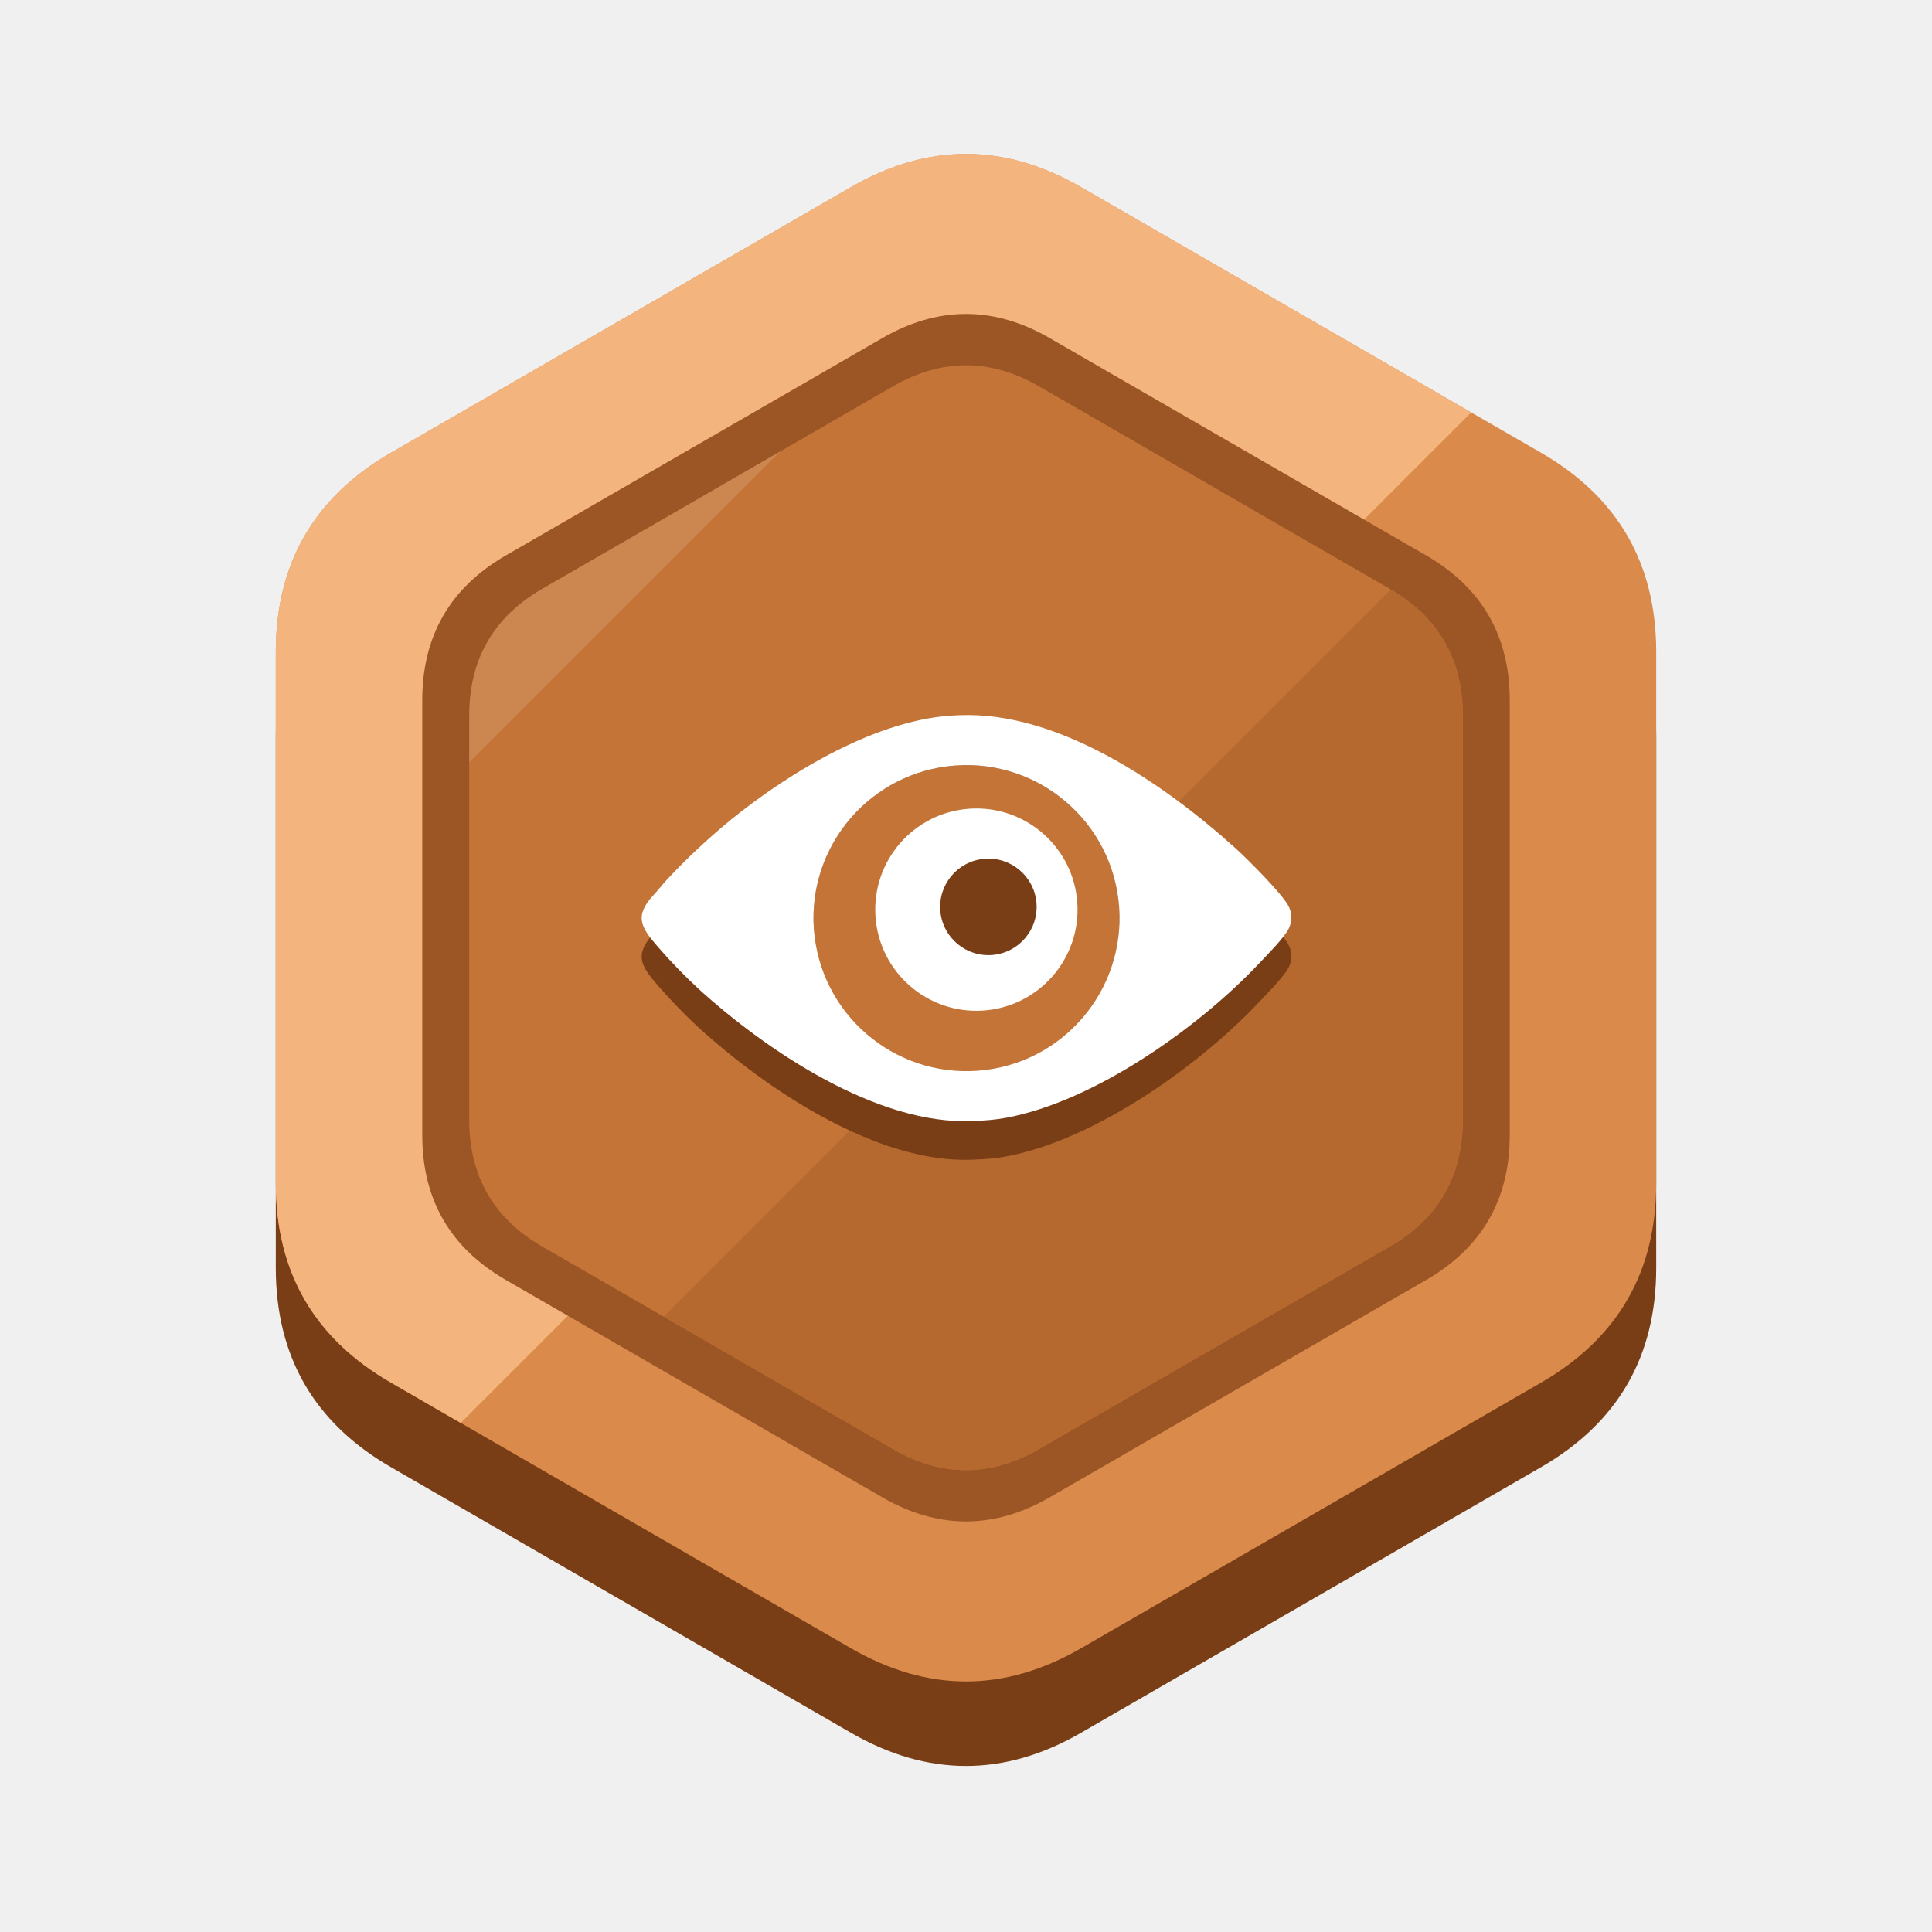
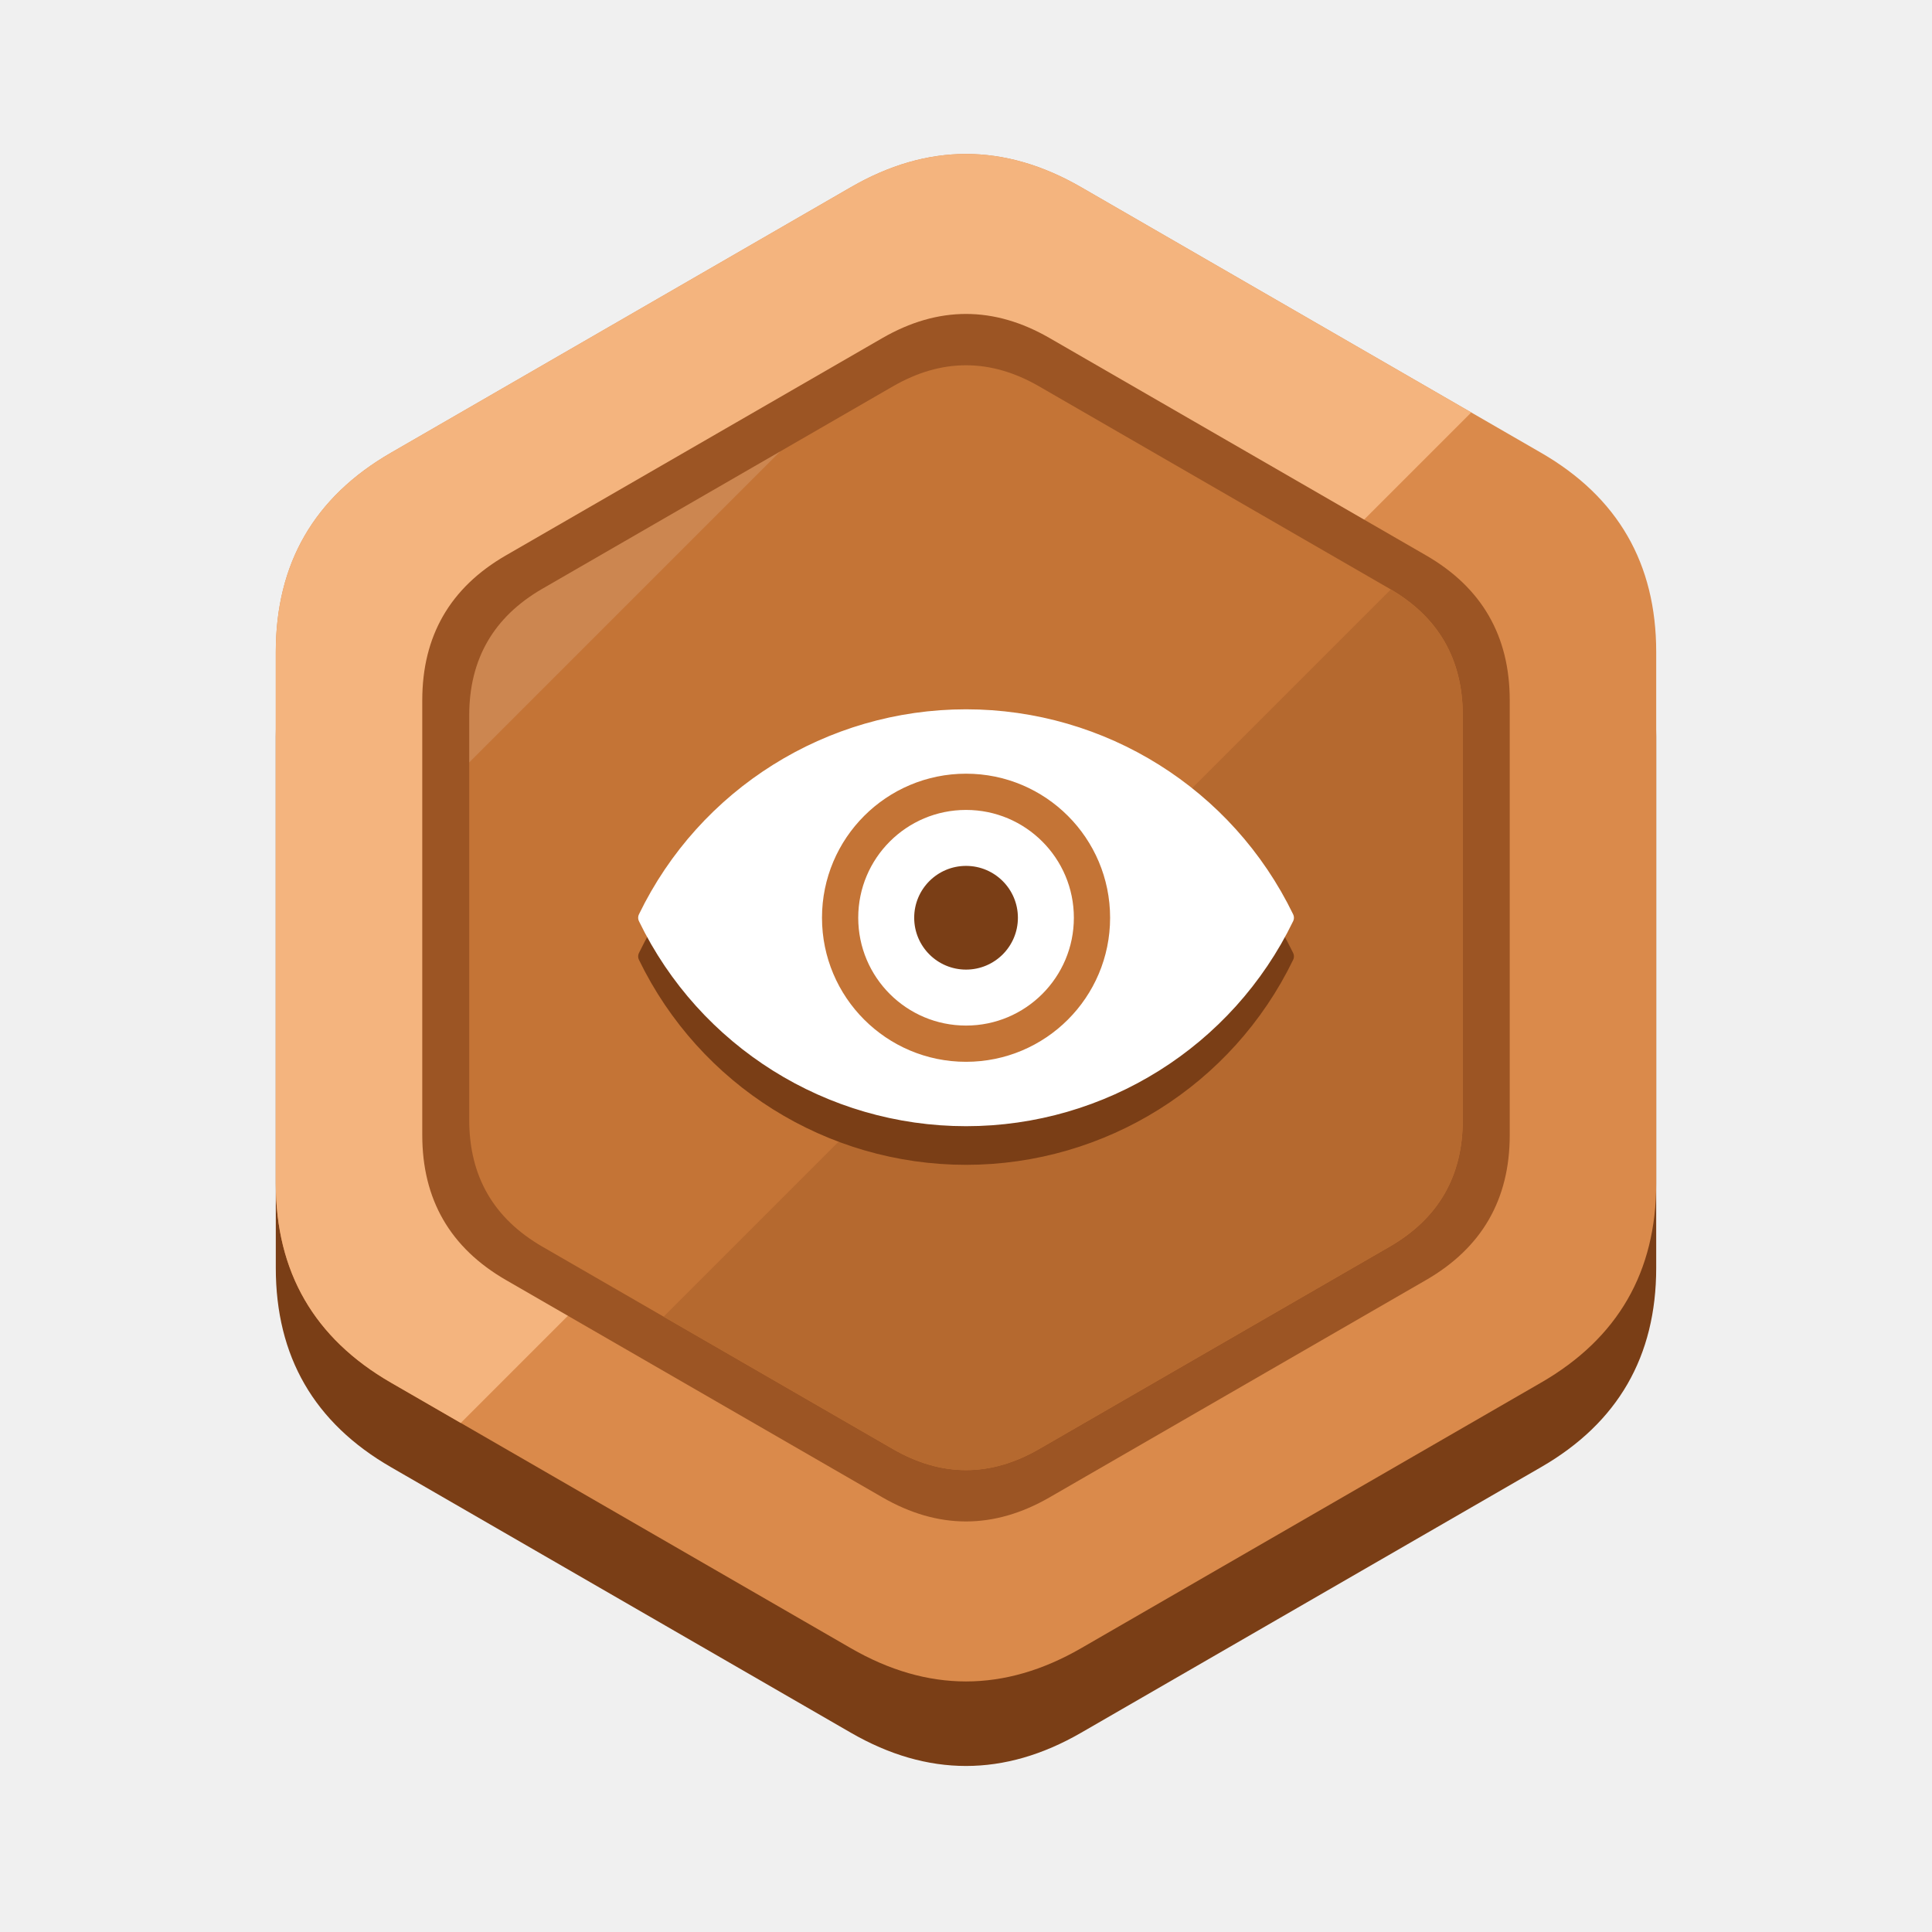
<svg xmlns="http://www.w3.org/2000/svg" viewBox="0 0 160 160" width="160" height="160">
  <defs>
    <clipPath id="A-discrimination-bronze-o">
      <path d="M70.47 15.50Q80.00 10.00 89.53 15.50L127.63 37.50Q137.16 43.00 137.16 54.00L137.16 98.00Q137.16 109.00 127.63 114.50L89.53 136.50Q80.00 142.00 70.47 136.50L32.37 114.50Q22.84 109.00 22.84 98.00L22.84 54.00Q22.84 43.00 32.37 37.50Z" />
    </clipPath>
    <clipPath id="A-discrimination-bronze-f">
      <path d="M73.94 32.00Q80.00 28.50 86.06 32.00L115.07 48.75Q121.14 52.25 121.14 59.25L121.14 92.75Q121.14 99.75 115.07 103.25L86.06 120.00Q80.00 123.50 73.94 120.00L44.93 103.25Q38.86 99.75 38.86 92.75L38.86 59.25Q38.86 52.25 44.93 48.75Z" />
    </clipPath>
  </defs>
  <g fill="#7A3E16" transform="translate(0 7)">
    <path d="M70.47 15.50Q80.00 10.00 89.53 15.50L127.63 37.50Q137.16 43.00 137.16 54.00L137.16 98.00Q137.16 109.00 127.63 114.50L89.53 136.50Q80.00 142.00 70.47 136.50L32.37 114.50Q22.84 109.00 22.84 98.00L22.84 54.00Q22.84 43.00 32.37 37.50Z" />
  </g>
  <g fill="#DA8A4B">
    <path d="M70.47 15.50Q80.00 10.00 89.53 15.50L127.63 37.50Q137.16 43.00 137.16 54.00L137.16 98.00Q137.16 109.00 127.63 114.50L89.53 136.50Q80.00 142.00 70.47 136.50L32.37 114.50Q22.84 109.00 22.84 98.00L22.84 54.00Q22.84 43.00 32.37 37.50Z" />
  </g>
  <g fill="#F4B47E" clip-path="url(#A-discrimination-bronze-o)">
    <polygon points="480,-324 -320,476 -320,-324" />
  </g>
  <g fill="#9C5524">
    <path d="M73.07 28.00Q80.00 24.00 86.93 28.00L118.11 46.00Q125.03 50.00 125.03 58.00L125.03 94.00Q125.03 102.00 118.11 106.00L86.93 124.00Q80.00 128.00 73.07 124.00L41.89 106.00Q34.97 102.00 34.97 94.00L34.97 58.00Q34.97 50.00 41.89 46.00Z" />
  </g>
  <g fill="#C47436">
    <path d="M73.94 32.00Q80.00 28.50 86.06 32.00L115.07 48.75Q121.14 52.25 121.14 59.25L121.14 92.75Q121.14 99.75 115.07 103.25L86.06 120.00Q80.00 123.50 73.94 120.00L44.93 103.25Q38.86 99.75 38.86 92.75L38.86 59.25Q38.86 52.25 44.93 48.75Z" />
  </g>
  <g fill="#B5692F" clip-path="url(#A-discrimination-bronze-f)">
    <polygon points="480,-316 -320,484 480,476" />
  </g>
  <g fill="#FFFFFF" fill-opacity="0.13" clip-path="url(#A-discrimination-bronze-f)">
    <polygon points="20,70 74,16 86,16 20,82" />
  </g>
-   <g fill="#7A3E16" transform="translate(47 46.2) scale(0.0645)">
-     <path d="M500.158 251.779C501.08 251.729 502.001 251.684 502.923 251.644C630.385 246.148 766.604 340.241 857.48 422.276C872.94 436.231 915.412 478.804 924.873 495.163C927.639 499.865 929.188 505.184 929.378 510.636C929.509 516.05 928.25 521.406 925.72 526.194C919.507 538.218 897.342 560.394 887.431 570.883C809.213 653.662 676.355 747.397 563.516 768.473C550.082 770.982 536.576 772.138 522.932 772.525C522.006 772.578 521.08 772.626 520.154 772.669C398.019 778.249 255.201 682.201 168.207 602.962C149.857 585.948 132.438 567.956 116.026 549.065C93.784 523.504 85.261 509.328 111.188 481.694C117.03 475.467 122.855 467.853 128.858 461.444C154.144 434.542 181.152 409.311 209.71 385.911C285.954 324.07 400.083 255.115 500.158 251.779ZM526.795 708.107C635.014 700.082 716.233 605.84 708.194 497.621C700.155 389.403 605.902 308.196 497.685 316.25C389.488 324.302 308.3 418.533 316.337 526.731C324.375 634.929 418.596 716.13 526.795 708.107Z" />
-     <path d="M515.923 371.709C587.618 366.704 649.748 420.876 654.555 492.584C659.362 564.293 605.018 626.273 533.297 630.881C461.855 635.472 400.169 581.387 395.381 509.958C390.593 438.529 444.507 376.694 515.923 371.709Z" />
-     <path d="M534.509 436.075C568.568 432.835 598.805 457.819 602.045 491.878C605.286 525.938 580.302 556.175 546.243 559.416C512.183 562.656 481.945 537.672 478.705 503.613C475.464 469.553 500.449 439.315 534.509 436.075Z" />
+   <g fill="#7A3E16" transform="translate(50.556 49.756) scale(2.454)">
+     <path d="M1.2 12A12 12 0 0 1 22.8 12A12 12 0 0 1 1.2 12Z" stroke="#7A3E16" stroke-width="0.53" stroke-linejoin="round" />
  </g>
-   <g transform="translate(47 43) scale(0.0645)">
-     <path fill="#C47436" d="M526.795 708.107C635.014 700.082 716.233 605.84 708.194 497.621C700.155 389.403 605.902 308.196 497.685 316.25C389.488 324.302 308.3 418.533 316.337 526.731C324.375 634.929 418.596 716.13 526.795 708.107Z" />
+   <g transform="translate(50.556 46.556) scale(2.454)">
    <g fill="#FFFFFF">
-       <path d="M500.158 251.779C501.08 251.729 502.001 251.684 502.923 251.644C630.385 246.148 766.604 340.241 857.48 422.276C872.94 436.231 915.412 478.804 924.873 495.163C927.639 499.865 929.188 505.184 929.378 510.636C929.509 516.05 928.25 521.406 925.72 526.194C919.507 538.218 897.342 560.394 887.431 570.883C809.213 653.662 676.355 747.397 563.516 768.473C550.082 770.982 536.576 772.138 522.932 772.525C522.006 772.578 521.08 772.626 520.154 772.669C398.019 778.249 255.201 682.201 168.207 602.962C149.857 585.948 132.438 567.956 116.026 549.065C93.784 523.504 85.261 509.328 111.188 481.694C117.03 475.467 122.855 467.853 128.858 461.444C154.144 434.542 181.152 409.311 209.71 385.911C285.954 324.07 400.083 255.115 500.158 251.779ZM526.795 708.107C635.014 700.082 716.233 605.84 708.194 497.621C700.155 389.403 605.902 308.196 497.685 316.25C389.488 324.302 308.3 418.533 316.337 526.731C324.375 634.929 418.596 716.13 526.795 708.107Z" />
-       <path d="M515.923 371.709C587.618 366.704 649.748 420.876 654.555 492.584C659.362 564.293 605.018 626.273 533.297 630.881C461.855 635.472 400.169 581.387 395.381 509.958C390.593 438.529 444.507 376.694 515.923 371.709Z" />
+       <path d="M1.2 12A12 12 0 0 1 22.8 12A12 12 0 0 1 1.2 12Z" stroke="#FFFFFF" stroke-width="0.53" stroke-linejoin="round" />
    </g>
-     <path fill="#7A3E16" d="M534.509 436.075C568.568 432.835 598.805 457.819 602.045 491.878C605.286 525.938 580.302 556.175 546.243 559.416C512.183 562.656 481.945 537.672 478.705 503.613C475.464 469.553 500.449 439.315 534.509 436.075Z" />
+     <path d="M7.75 12a4.25 4.25 0 1 0 8.5 0a4.25 4.25 0 1 0 -8.5 0Z" fill="none" stroke="#C47436" stroke-width="1.223" stroke-linecap="round" stroke-linejoin="round" />
+     <circle cx="12" cy="12" r="1.75" fill="#7A3E16" />
  </g>
</svg>
